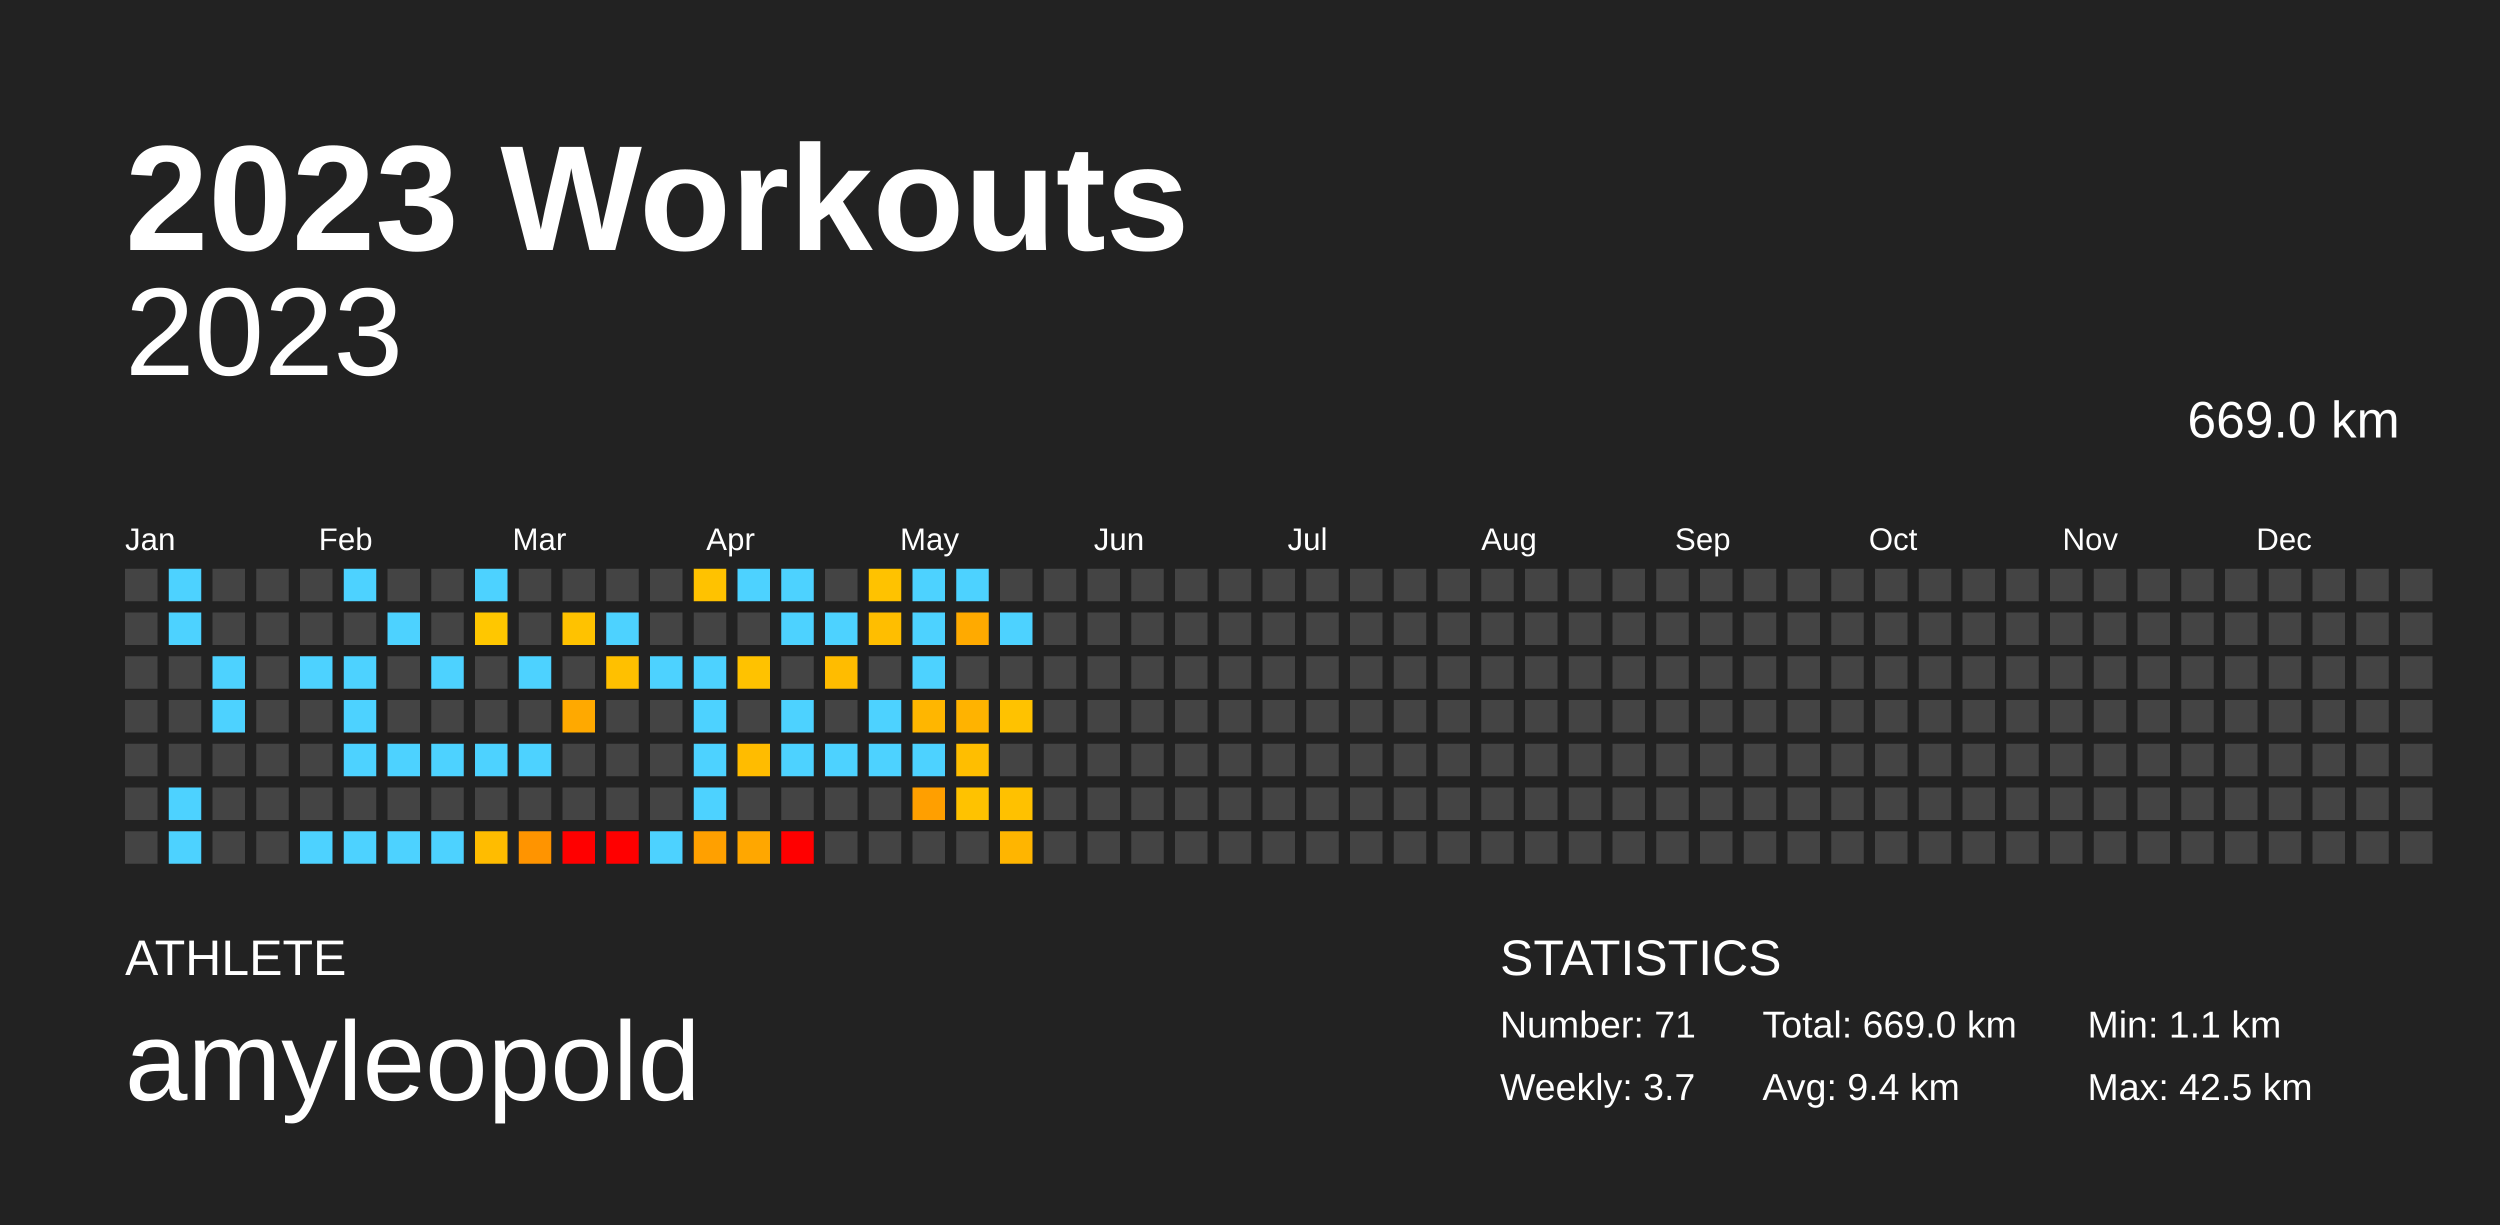
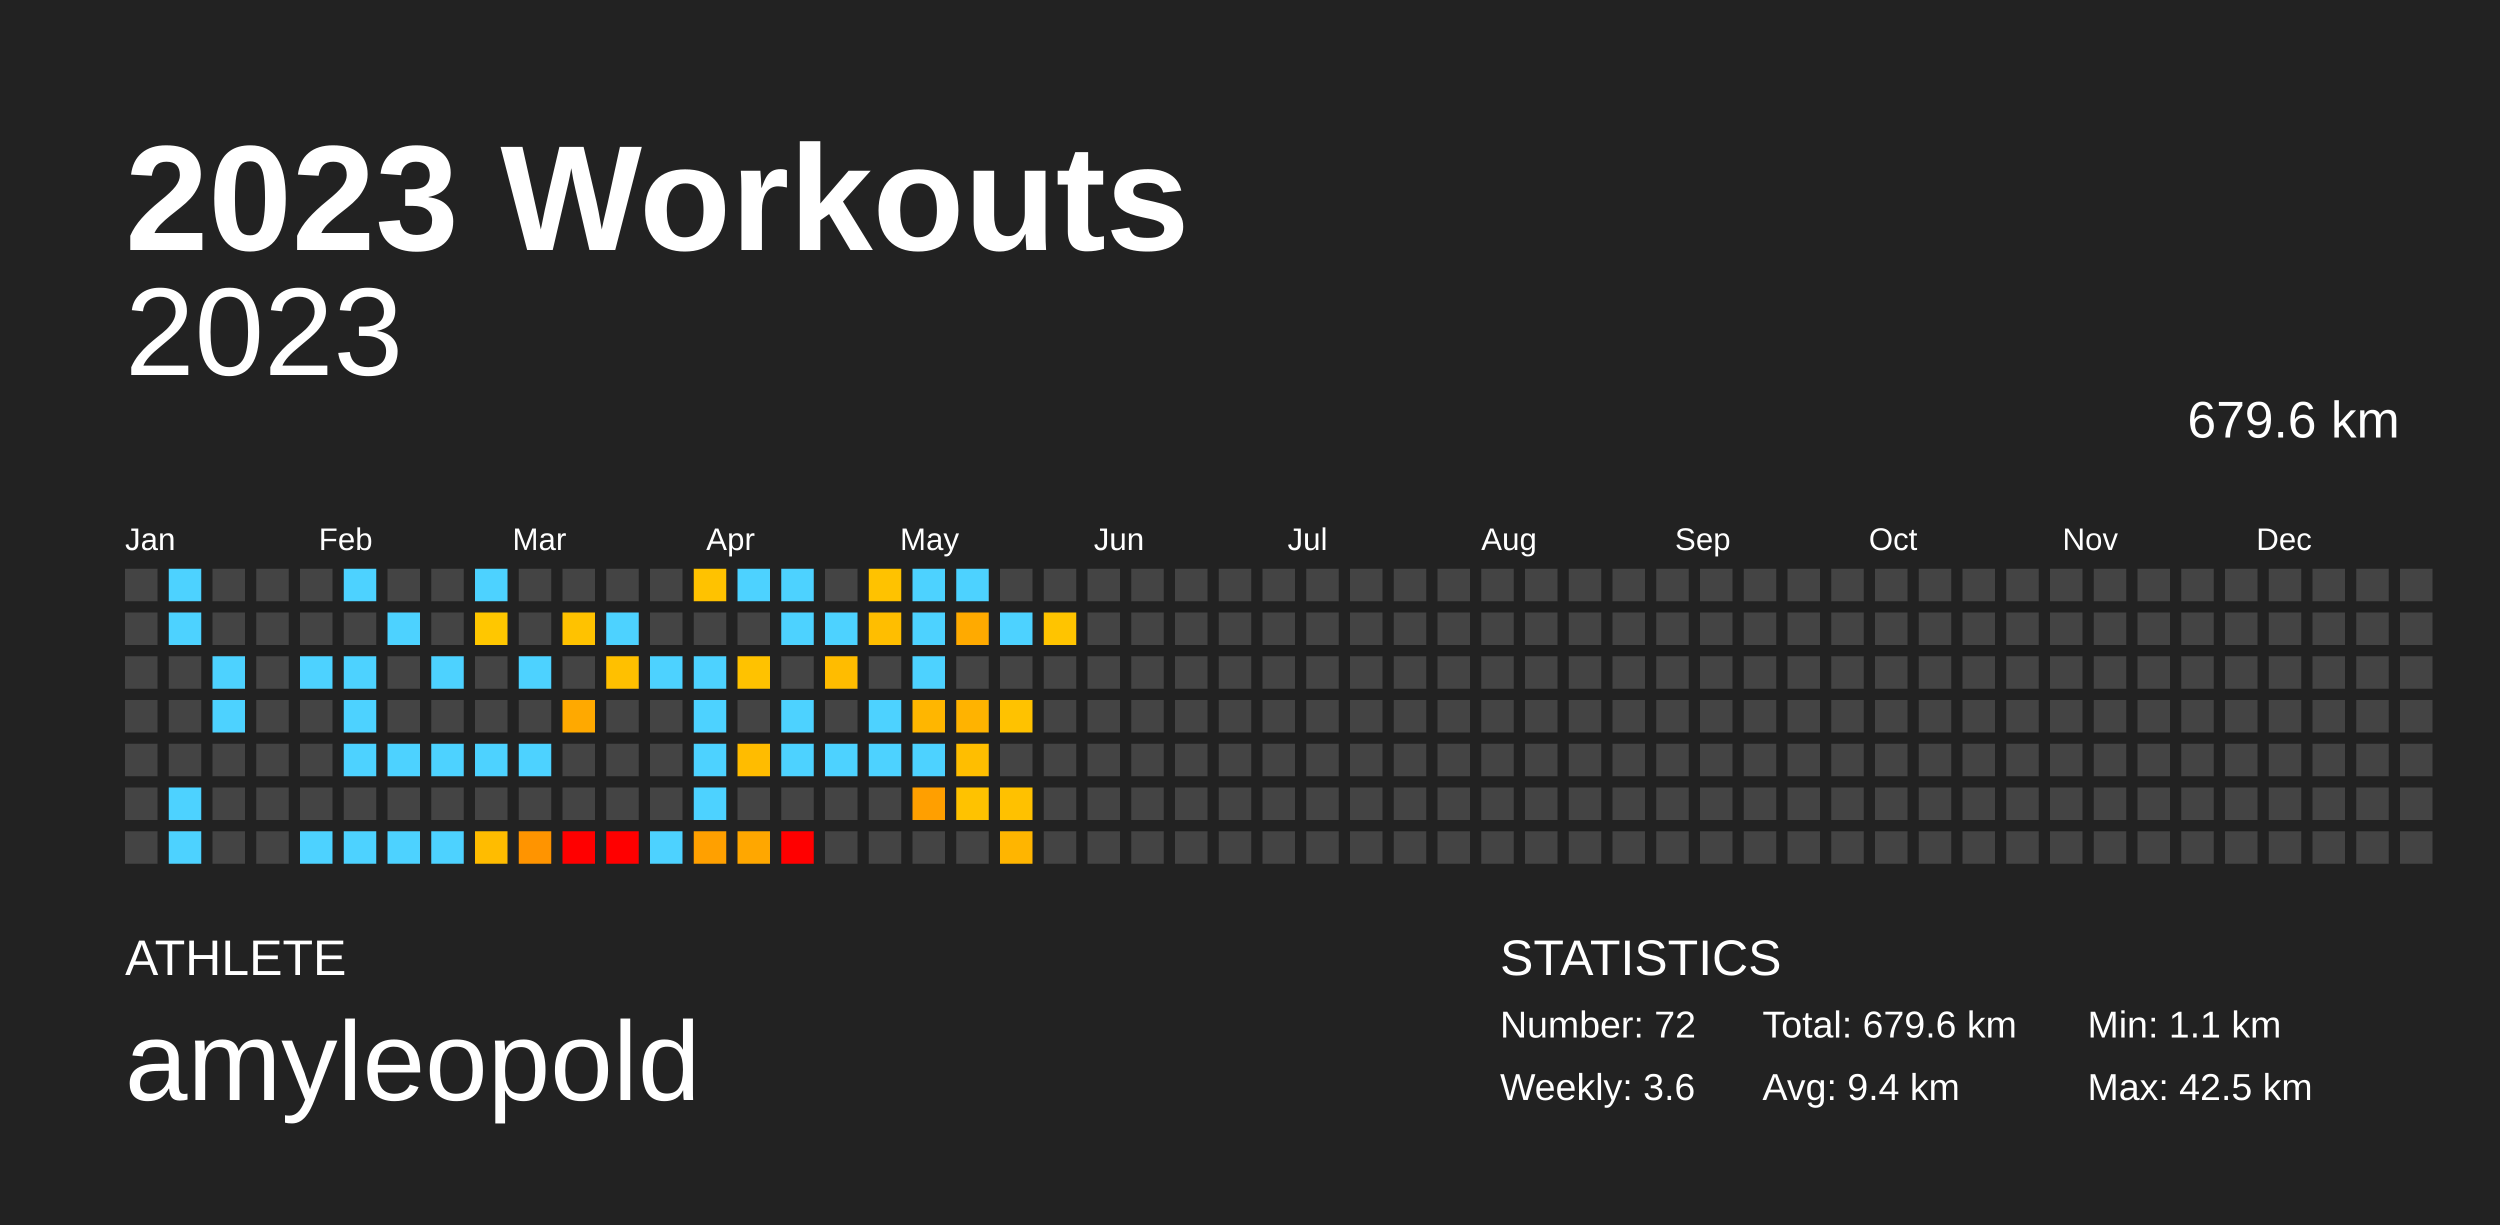
<svg xmlns="http://www.w3.org/2000/svg" baseProfile="full" height="98mm" version="1.1" viewBox="0,0,200,98" width="200mm">
  <defs />
  <rect fill="#222222" height="98" width="200" x="0" y="0" />
  <text fill="#FFFFFF" style="font-size:12px; font-family:Arial; font-weight:bold;" x="10" y="20">2023 Workouts</text>
  <text fill="#FFFFFF" style="font-size:4px; font-family:Arial" x="10" y="78">ATHLETE</text>
  <text fill="#FFFFFF" style="font-size:9px; font-family:Arial" x="10" y="88">amyleopold</text>
  <text fill="#FFFFFF" style="font-size:4px; font-family:Arial" x="120" y="78">STATISTICS</text>
-   <text fill="#FFFFFF" style="font-size:3px; font-family:Arial" x="120" y="83">Number: 71</text>
-   <text fill="#FFFFFF" style="font-size:3px; font-family:Arial" x="120" y="88">Weekly: 3.7</text>
-   <text fill="#FFFFFF" style="font-size:3px; font-family:Arial" x="141" y="83">Total: 669.0 km</text>
+   <text fill="#FFFFFF" style="font-size:3px; font-family:Arial" x="120" y="83">Number: 72</text>
+   <text fill="#FFFFFF" style="font-size:3px; font-family:Arial" x="120" y="88">Weekly: 3.6</text>
+   <text fill="#FFFFFF" style="font-size:3px; font-family:Arial" x="141" y="83">Total: 679.6 km</text>
  <text fill="#FFFFFF" style="font-size:3px; font-family:Arial" x="141" y="88">Avg: 9.4 km</text>
  <text fill="#FFFFFF" style="font-size:3px; font-family:Arial" x="167" y="83">Min: 1.1 km</text>
  <text fill="#FFFFFF" style="font-size:3px; font-family:Arial" x="167" y="88">Max: 42.5 km</text>
  <text alignment-baseline="hanging" fill="#FFFFFF" style="font-size:10.0px; font-family:Arial;" x="10" y="30">2023</text>
-   <text alignment-baseline="hanging" fill="#FFFFFF" style="font-size:4.125px; font-family:Arial;" x="175" y="35">669.0 km</text>
+   <text alignment-baseline="hanging" fill="#FFFFFF" style="font-size:4.125px; font-family:Arial;" x="175" y="35">679.6 km</text>
  <text fill="#FFFFFF" style="font-size:2.5px; font-family:Arial" x="10.0" y="44">Jan</text>
  <text fill="#FFFFFF" style="font-size:2.5px; font-family:Arial" x="25.5" y="44">Feb</text>
  <text fill="#FFFFFF" style="font-size:2.5px; font-family:Arial" x="41.0" y="44">Mar</text>
  <text fill="#FFFFFF" style="font-size:2.5px; font-family:Arial" x="56.5" y="44">Apr</text>
  <text fill="#FFFFFF" style="font-size:2.5px; font-family:Arial" x="72.0" y="44">May</text>
  <text fill="#FFFFFF" style="font-size:2.5px; font-family:Arial" x="87.5" y="44">Jun</text>
  <text fill="#FFFFFF" style="font-size:2.5px; font-family:Arial" x="103.0" y="44">Jul</text>
  <text fill="#FFFFFF" style="font-size:2.5px; font-family:Arial" x="118.5" y="44">Aug</text>
  <text fill="#FFFFFF" style="font-size:2.5px; font-family:Arial" x="134.0" y="44">Sep</text>
  <text fill="#FFFFFF" style="font-size:2.5px; font-family:Arial" x="149.5" y="44">Oct</text>
  <text fill="#FFFFFF" style="font-size:2.5px; font-family:Arial" x="165.0" y="44">Nov</text>
  <text fill="#FFFFFF" style="font-size:2.5px; font-family:Arial" x="180.5" y="44">Dec</text>
  <rect fill="#444444" height="2.6" width="2.6" x="10.0" y="45.5" />
  <rect fill="#444444" height="2.6" width="2.6" x="10.0" y="49.0" />
  <rect fill="#444444" height="2.6" width="2.6" x="10.0" y="52.5" />
  <rect fill="#444444" height="2.6" width="2.6" x="10.0" y="56.0" />
  <rect fill="#444444" height="2.6" width="2.6" x="10.0" y="59.5" />
  <rect fill="#444444" height="2.6" width="2.6" x="10.0" y="63.0" />
  <rect fill="#444444" height="2.6" width="2.6" x="10.0" y="66.5" />
  <rect fill="#4dd2ff" height="2.6" width="2.6" x="13.5" y="45.5" />
  <rect fill="#4dd2ff" height="2.6" width="2.6" x="13.5" y="49.0" />
  <rect fill="#444444" height="2.6" width="2.6" x="13.5" y="52.5" />
  <rect fill="#444444" height="2.6" width="2.6" x="13.5" y="56.0" />
  <rect fill="#444444" height="2.6" width="2.6" x="13.5" y="59.5" />
  <rect fill="#4dd2ff" height="2.6" width="2.6" x="13.5" y="63.0" />
  <rect fill="#4dd2ff" height="2.6" width="2.6" x="13.5" y="66.5" />
  <rect fill="#444444" height="2.6" width="2.6" x="17.0" y="45.5" />
  <rect fill="#444444" height="2.6" width="2.6" x="17.0" y="49.0" />
  <rect fill="#4dd2ff" height="2.6" width="2.6" x="17.0" y="52.5" />
  <rect fill="#4dd2ff" height="2.6" width="2.6" x="17.0" y="56.0" />
  <rect fill="#444444" height="2.6" width="2.6" x="17.0" y="59.5" />
  <rect fill="#444444" height="2.6" width="2.6" x="17.0" y="63.0" />
  <rect fill="#444444" height="2.6" width="2.6" x="17.0" y="66.5" />
  <rect fill="#444444" height="2.6" width="2.6" x="20.5" y="45.5" />
  <rect fill="#444444" height="2.6" width="2.6" x="20.5" y="49.0" />
  <rect fill="#444444" height="2.6" width="2.6" x="20.5" y="52.5" />
  <rect fill="#444444" height="2.6" width="2.6" x="20.5" y="56.0" />
  <rect fill="#444444" height="2.6" width="2.6" x="20.5" y="59.5" />
  <rect fill="#444444" height="2.6" width="2.6" x="20.5" y="63.0" />
  <rect fill="#444444" height="2.6" width="2.6" x="20.5" y="66.5" />
  <rect fill="#444444" height="2.6" width="2.6" x="24.0" y="45.5" />
  <rect fill="#444444" height="2.6" width="2.6" x="24.0" y="49.0" />
  <rect fill="#4dd2ff" height="2.6" width="2.6" x="24.0" y="52.5" />
  <rect fill="#444444" height="2.6" width="2.6" x="24.0" y="56.0" />
  <rect fill="#444444" height="2.6" width="2.6" x="24.0" y="59.5" />
  <rect fill="#444444" height="2.6" width="2.6" x="24.0" y="63.0" />
  <rect fill="#4dd2ff" height="2.6" width="2.6" x="24.0" y="66.5" />
  <rect fill="#4dd2ff" height="2.6" width="2.6" x="27.5" y="45.5" />
  <rect fill="#444444" height="2.6" width="2.6" x="27.5" y="49.0" />
  <rect fill="#4dd2ff" height="2.6" width="2.6" x="27.5" y="52.5" />
  <rect fill="#4dd2ff" height="2.6" width="2.6" x="27.5" y="56.0" />
  <rect fill="#4dd2ff" height="2.6" width="2.6" x="27.5" y="59.5" />
  <rect fill="#444444" height="2.6" width="2.6" x="27.5" y="63.0" />
  <rect fill="#4dd2ff" height="2.6" width="2.6" x="27.5" y="66.5" />
  <rect fill="#444444" height="2.6" width="2.6" x="31.0" y="45.5" />
  <rect fill="#4dd2ff" height="2.6" width="2.6" x="31.0" y="49.0" />
  <rect fill="#444444" height="2.6" width="2.6" x="31.0" y="52.5" />
  <rect fill="#444444" height="2.6" width="2.6" x="31.0" y="56.0" />
  <rect fill="#4dd2ff" height="2.6" width="2.6" x="31.0" y="59.5" />
  <rect fill="#444444" height="2.6" width="2.6" x="31.0" y="63.0" />
  <rect fill="#4dd2ff" height="2.6" width="2.6" x="31.0" y="66.5" />
  <rect fill="#444444" height="2.6" width="2.6" x="34.5" y="45.5" />
  <rect fill="#444444" height="2.6" width="2.6" x="34.5" y="49.0" />
  <rect fill="#4dd2ff" height="2.6" width="2.6" x="34.5" y="52.5" />
  <rect fill="#444444" height="2.6" width="2.6" x="34.5" y="56.0" />
  <rect fill="#4dd2ff" height="2.6" width="2.6" x="34.5" y="59.5" />
  <rect fill="#444444" height="2.6" width="2.6" x="34.5" y="63.0" />
  <rect fill="#4dd2ff" height="2.6" width="2.6" x="34.5" y="66.5" />
  <rect fill="#4dd2ff" height="2.6" width="2.6" x="38.0" y="45.5" />
  <rect fill="#ffc700" height="2.6" width="2.6" x="38.0" y="49.0" />
  <rect fill="#444444" height="2.6" width="2.6" x="38.0" y="52.5" />
  <rect fill="#444444" height="2.6" width="2.6" x="38.0" y="56.0" />
  <rect fill="#4dd2ff" height="2.6" width="2.6" x="38.0" y="59.5" />
  <rect fill="#444444" height="2.6" width="2.6" x="38.0" y="63.0" />
  <rect fill="#ffbc00" height="2.6" width="2.6" x="38.0" y="66.5" />
  <rect fill="#444444" height="2.6" width="2.6" x="41.5" y="45.5" />
  <rect fill="#444444" height="2.6" width="2.6" x="41.5" y="49.0" />
  <rect fill="#4dd2ff" height="2.6" width="2.6" x="41.5" y="52.5" />
  <rect fill="#444444" height="2.6" width="2.6" x="41.5" y="56.0" />
  <rect fill="#4dd2ff" height="2.6" width="2.6" x="41.5" y="59.5" />
  <rect fill="#444444" height="2.6" width="2.6" x="41.5" y="63.0" />
  <rect fill="#ff9400" height="2.6" width="2.6" x="41.5" y="66.5" />
  <rect fill="#444444" height="2.6" width="2.6" x="45.0" y="45.5" />
  <rect fill="#ffc200" height="2.6" width="2.6" x="45.0" y="49.0" />
  <rect fill="#444444" height="2.6" width="2.6" x="45.0" y="52.5" />
  <rect fill="#ffa900" height="2.6" width="2.6" x="45.0" y="56.0" />
  <rect fill="#444444" height="2.6" width="2.6" x="45.0" y="59.5" />
  <rect fill="#444444" height="2.6" width="2.6" x="45.0" y="63.0" />
  <rect fill="red" height="2.6" width="2.6" x="45.0" y="66.5" />
  <rect fill="#444444" height="2.6" width="2.6" x="48.5" y="45.5" />
  <rect fill="#4dd2ff" height="2.6" width="2.6" x="48.5" y="49.0" />
  <rect fill="#ffc000" height="2.6" width="2.6" x="48.5" y="52.5" />
  <rect fill="#444444" height="2.6" width="2.6" x="48.5" y="56.0" />
  <rect fill="#444444" height="2.6" width="2.6" x="48.5" y="59.5" />
  <rect fill="#444444" height="2.6" width="2.6" x="48.5" y="63.0" />
  <rect fill="red" height="2.6" width="2.6" x="48.5" y="66.5" />
  <rect fill="#444444" height="2.6" width="2.6" x="52.0" y="45.5" />
  <rect fill="#444444" height="2.6" width="2.6" x="52.0" y="49.0" />
  <rect fill="#4dd2ff" height="2.6" width="2.6" x="52.0" y="52.5" />
  <rect fill="#444444" height="2.6" width="2.6" x="52.0" y="56.0" />
  <rect fill="#444444" height="2.6" width="2.6" x="52.0" y="59.5" />
  <rect fill="#444444" height="2.6" width="2.6" x="52.0" y="63.0" />
  <rect fill="#4dd2ff" height="2.6" width="2.6" x="52.0" y="66.5" />
  <rect fill="#ffc200" height="2.6" width="2.6" x="55.5" y="45.5" />
  <rect fill="#444444" height="2.6" width="2.6" x="55.5" y="49.0" />
  <rect fill="#4dd2ff" height="2.6" width="2.6" x="55.5" y="52.5" />
  <rect fill="#4dd2ff" height="2.6" width="2.6" x="55.5" y="56.0" />
  <rect fill="#4dd2ff" height="2.6" width="2.6" x="55.5" y="59.5" />
  <rect fill="#4dd2ff" height="2.6" width="2.6" x="55.5" y="63.0" />
  <rect fill="#ffa000" height="2.6" width="2.6" x="55.5" y="66.5" />
  <rect fill="#4dd2ff" height="2.6" width="2.6" x="59.0" y="45.5" />
  <rect fill="#444444" height="2.6" width="2.6" x="59.0" y="49.0" />
  <rect fill="#ffc200" height="2.6" width="2.6" x="59.0" y="52.5" />
  <rect fill="#444444" height="2.6" width="2.6" x="59.0" y="56.0" />
  <rect fill="#ffbc00" height="2.6" width="2.6" x="59.0" y="59.5" />
  <rect fill="#444444" height="2.6" width="2.6" x="59.0" y="63.0" />
  <rect fill="#ffa700" height="2.6" width="2.6" x="59.0" y="66.5" />
  <rect fill="#4dd2ff" height="2.6" width="2.6" x="62.5" y="45.5" />
  <rect fill="#4dd2ff" height="2.6" width="2.6" x="62.5" y="49.0" />
  <rect fill="#444444" height="2.6" width="2.6" x="62.5" y="52.5" />
  <rect fill="#4dd2ff" height="2.6" width="2.6" x="62.5" y="56.0" />
  <rect fill="#4dd2ff" height="2.6" width="2.6" x="62.5" y="59.5" />
  <rect fill="#444444" height="2.6" width="2.6" x="62.5" y="63.0" />
  <rect fill="red" height="2.6" width="2.6" x="62.5" y="66.5" />
  <rect fill="#444444" height="2.6" width="2.6" x="66.0" y="45.5" />
  <rect fill="#4dd2ff" height="2.6" width="2.6" x="66.0" y="49.0" />
  <rect fill="#ffbc00" height="2.6" width="2.6" x="66.0" y="52.5" />
  <rect fill="#444444" height="2.6" width="2.6" x="66.0" y="56.0" />
  <rect fill="#4dd2ff" height="2.6" width="2.6" x="66.0" y="59.5" />
  <rect fill="#444444" height="2.6" width="2.6" x="66.0" y="63.0" />
  <rect fill="#444444" height="2.6" width="2.6" x="66.0" y="66.5" />
  <rect fill="#ffc200" height="2.6" width="2.6" x="69.5" y="45.5" />
  <rect fill="#ffbe00" height="2.6" width="2.6" x="69.5" y="49.0" />
  <rect fill="#444444" height="2.6" width="2.6" x="69.5" y="52.5" />
  <rect fill="#4dd2ff" height="2.6" width="2.6" x="69.5" y="56.0" />
  <rect fill="#4dd2ff" height="2.6" width="2.6" x="69.5" y="59.5" />
  <rect fill="#444444" height="2.6" width="2.6" x="69.5" y="63.0" />
  <rect fill="#444444" height="2.6" width="2.6" x="69.5" y="66.5" />
  <rect fill="#4dd2ff" height="2.6" width="2.6" x="73.0" y="45.5" />
  <rect fill="#4dd2ff" height="2.6" width="2.6" x="73.0" y="49.0" />
  <rect fill="#4dd2ff" height="2.6" width="2.6" x="73.0" y="52.5" />
  <rect fill="#ffb600" height="2.6" width="2.6" x="73.0" y="56.0" />
  <rect fill="#4dd2ff" height="2.6" width="2.6" x="73.0" y="59.5" />
  <rect fill="#ff9f00" height="2.6" width="2.6" x="73.0" y="63.0" />
  <rect fill="#444444" height="2.6" width="2.6" x="73.0" y="66.5" />
  <rect fill="#4dd2ff" height="2.6" width="2.6" x="76.5" y="45.5" />
  <rect fill="#ffaa00" height="2.6" width="2.6" x="76.5" y="49.0" />
  <rect fill="#444444" height="2.6" width="2.6" x="76.5" y="52.5" />
  <rect fill="#ffb300" height="2.6" width="2.6" x="76.5" y="56.0" />
  <rect fill="#ffbe00" height="2.6" width="2.6" x="76.5" y="59.5" />
  <rect fill="#ffc200" height="2.6" width="2.6" x="76.5" y="63.0" />
  <rect fill="#444444" height="2.6" width="2.6" x="76.5" y="66.5" />
  <rect fill="#444444" height="2.6" width="2.6" x="80.0" y="45.5" />
  <rect fill="#4dd2ff" height="2.6" width="2.6" x="80.0" y="49.0" />
  <rect fill="#444444" height="2.6" width="2.6" x="80.0" y="52.5" />
  <rect fill="#ffc200" height="2.6" width="2.6" x="80.0" y="56.0" />
  <rect fill="#444444" height="2.6" width="2.6" x="80.0" y="59.5" />
  <rect fill="#ffc100" height="2.6" width="2.6" x="80.0" y="63.0" />
  <rect fill="#ffb500" height="2.6" width="2.6" x="80.0" y="66.5" />
  <rect fill="#444444" height="2.6" width="2.6" x="83.5" y="45.5" />
-   <rect fill="#444444" height="2.6" width="2.6" x="83.5" y="49.0" />
+   <rect fill="#ffc400" height="2.6" width="2.6" x="83.5" y="49.0" />
  <rect fill="#444444" height="2.6" width="2.6" x="83.5" y="52.5" />
  <rect fill="#444444" height="2.6" width="2.6" x="83.5" y="56.0" />
  <rect fill="#444444" height="2.6" width="2.6" x="83.5" y="59.5" />
  <rect fill="#444444" height="2.6" width="2.6" x="83.5" y="63.0" />
  <rect fill="#444444" height="2.6" width="2.6" x="83.5" y="66.5" />
  <rect fill="#444444" height="2.6" width="2.6" x="87.0" y="45.5" />
  <rect fill="#444444" height="2.6" width="2.6" x="87.0" y="49.0" />
  <rect fill="#444444" height="2.6" width="2.6" x="87.0" y="52.5" />
  <rect fill="#444444" height="2.6" width="2.6" x="87.0" y="56.0" />
  <rect fill="#444444" height="2.6" width="2.6" x="87.0" y="59.5" />
  <rect fill="#444444" height="2.6" width="2.6" x="87.0" y="63.0" />
  <rect fill="#444444" height="2.6" width="2.6" x="87.0" y="66.5" />
  <rect fill="#444444" height="2.6" width="2.6" x="90.5" y="45.5" />
  <rect fill="#444444" height="2.6" width="2.6" x="90.5" y="49.0" />
  <rect fill="#444444" height="2.6" width="2.6" x="90.5" y="52.5" />
  <rect fill="#444444" height="2.6" width="2.6" x="90.5" y="56.0" />
  <rect fill="#444444" height="2.6" width="2.6" x="90.5" y="59.5" />
  <rect fill="#444444" height="2.6" width="2.6" x="90.5" y="63.0" />
  <rect fill="#444444" height="2.6" width="2.6" x="90.5" y="66.5" />
  <rect fill="#444444" height="2.6" width="2.6" x="94.0" y="45.5" />
  <rect fill="#444444" height="2.6" width="2.6" x="94.0" y="49.0" />
  <rect fill="#444444" height="2.6" width="2.6" x="94.0" y="52.5" />
  <rect fill="#444444" height="2.6" width="2.6" x="94.0" y="56.0" />
  <rect fill="#444444" height="2.6" width="2.6" x="94.0" y="59.5" />
  <rect fill="#444444" height="2.6" width="2.6" x="94.0" y="63.0" />
  <rect fill="#444444" height="2.6" width="2.6" x="94.0" y="66.5" />
  <rect fill="#444444" height="2.6" width="2.6" x="97.5" y="45.5" />
  <rect fill="#444444" height="2.6" width="2.6" x="97.5" y="49.0" />
  <rect fill="#444444" height="2.6" width="2.6" x="97.5" y="52.5" />
  <rect fill="#444444" height="2.6" width="2.6" x="97.5" y="56.0" />
  <rect fill="#444444" height="2.6" width="2.6" x="97.5" y="59.5" />
  <rect fill="#444444" height="2.6" width="2.6" x="97.5" y="63.0" />
  <rect fill="#444444" height="2.6" width="2.6" x="97.5" y="66.5" />
  <rect fill="#444444" height="2.6" width="2.6" x="101.0" y="45.5" />
  <rect fill="#444444" height="2.6" width="2.6" x="101.0" y="49.0" />
  <rect fill="#444444" height="2.6" width="2.6" x="101.0" y="52.5" />
  <rect fill="#444444" height="2.6" width="2.6" x="101.0" y="56.0" />
  <rect fill="#444444" height="2.6" width="2.6" x="101.0" y="59.5" />
  <rect fill="#444444" height="2.6" width="2.6" x="101.0" y="63.0" />
  <rect fill="#444444" height="2.6" width="2.6" x="101.0" y="66.5" />
  <rect fill="#444444" height="2.6" width="2.6" x="104.5" y="45.5" />
  <rect fill="#444444" height="2.6" width="2.6" x="104.5" y="49.0" />
  <rect fill="#444444" height="2.6" width="2.6" x="104.5" y="52.5" />
  <rect fill="#444444" height="2.6" width="2.6" x="104.5" y="56.0" />
  <rect fill="#444444" height="2.6" width="2.6" x="104.5" y="59.5" />
  <rect fill="#444444" height="2.6" width="2.6" x="104.5" y="63.0" />
  <rect fill="#444444" height="2.6" width="2.6" x="104.5" y="66.5" />
  <rect fill="#444444" height="2.6" width="2.6" x="108.0" y="45.5" />
  <rect fill="#444444" height="2.6" width="2.6" x="108.0" y="49.0" />
  <rect fill="#444444" height="2.6" width="2.6" x="108.0" y="52.5" />
  <rect fill="#444444" height="2.6" width="2.6" x="108.0" y="56.0" />
  <rect fill="#444444" height="2.6" width="2.6" x="108.0" y="59.5" />
  <rect fill="#444444" height="2.6" width="2.6" x="108.0" y="63.0" />
  <rect fill="#444444" height="2.6" width="2.6" x="108.0" y="66.5" />
  <rect fill="#444444" height="2.6" width="2.6" x="111.5" y="45.5" />
  <rect fill="#444444" height="2.6" width="2.6" x="111.5" y="49.0" />
  <rect fill="#444444" height="2.6" width="2.6" x="111.5" y="52.5" />
  <rect fill="#444444" height="2.6" width="2.6" x="111.5" y="56.0" />
  <rect fill="#444444" height="2.6" width="2.6" x="111.5" y="59.5" />
  <rect fill="#444444" height="2.6" width="2.6" x="111.5" y="63.0" />
  <rect fill="#444444" height="2.6" width="2.6" x="111.5" y="66.5" />
  <rect fill="#444444" height="2.6" width="2.6" x="115.0" y="45.5" />
  <rect fill="#444444" height="2.6" width="2.6" x="115.0" y="49.0" />
  <rect fill="#444444" height="2.6" width="2.6" x="115.0" y="52.5" />
  <rect fill="#444444" height="2.6" width="2.6" x="115.0" y="56.0" />
  <rect fill="#444444" height="2.6" width="2.6" x="115.0" y="59.5" />
  <rect fill="#444444" height="2.6" width="2.6" x="115.0" y="63.0" />
  <rect fill="#444444" height="2.6" width="2.6" x="115.0" y="66.5" />
  <rect fill="#444444" height="2.6" width="2.6" x="118.5" y="45.5" />
  <rect fill="#444444" height="2.6" width="2.6" x="118.5" y="49.0" />
  <rect fill="#444444" height="2.6" width="2.6" x="118.5" y="52.5" />
  <rect fill="#444444" height="2.6" width="2.6" x="118.5" y="56.0" />
  <rect fill="#444444" height="2.6" width="2.6" x="118.5" y="59.5" />
  <rect fill="#444444" height="2.6" width="2.6" x="118.5" y="63.0" />
  <rect fill="#444444" height="2.6" width="2.6" x="118.5" y="66.5" />
  <rect fill="#444444" height="2.6" width="2.6" x="122.0" y="45.5" />
  <rect fill="#444444" height="2.6" width="2.6" x="122.0" y="49.0" />
  <rect fill="#444444" height="2.6" width="2.6" x="122.0" y="52.5" />
  <rect fill="#444444" height="2.6" width="2.6" x="122.0" y="56.0" />
  <rect fill="#444444" height="2.6" width="2.6" x="122.0" y="59.5" />
  <rect fill="#444444" height="2.6" width="2.6" x="122.0" y="63.0" />
  <rect fill="#444444" height="2.6" width="2.6" x="122.0" y="66.5" />
  <rect fill="#444444" height="2.6" width="2.6" x="125.5" y="45.5" />
  <rect fill="#444444" height="2.6" width="2.6" x="125.5" y="49.0" />
  <rect fill="#444444" height="2.6" width="2.6" x="125.5" y="52.5" />
  <rect fill="#444444" height="2.6" width="2.6" x="125.5" y="56.0" />
  <rect fill="#444444" height="2.6" width="2.6" x="125.5" y="59.5" />
  <rect fill="#444444" height="2.6" width="2.6" x="125.5" y="63.0" />
  <rect fill="#444444" height="2.6" width="2.6" x="125.5" y="66.5" />
  <rect fill="#444444" height="2.6" width="2.6" x="129.0" y="45.5" />
  <rect fill="#444444" height="2.6" width="2.6" x="129.0" y="49.0" />
  <rect fill="#444444" height="2.6" width="2.6" x="129.0" y="52.5" />
  <rect fill="#444444" height="2.6" width="2.6" x="129.0" y="56.0" />
  <rect fill="#444444" height="2.6" width="2.6" x="129.0" y="59.5" />
  <rect fill="#444444" height="2.6" width="2.6" x="129.0" y="63.0" />
  <rect fill="#444444" height="2.6" width="2.6" x="129.0" y="66.5" />
  <rect fill="#444444" height="2.6" width="2.6" x="132.5" y="45.5" />
  <rect fill="#444444" height="2.6" width="2.6" x="132.5" y="49.0" />
  <rect fill="#444444" height="2.6" width="2.6" x="132.5" y="52.5" />
  <rect fill="#444444" height="2.6" width="2.6" x="132.5" y="56.0" />
  <rect fill="#444444" height="2.6" width="2.6" x="132.5" y="59.5" />
  <rect fill="#444444" height="2.6" width="2.6" x="132.5" y="63.0" />
  <rect fill="#444444" height="2.6" width="2.6" x="132.5" y="66.5" />
  <rect fill="#444444" height="2.6" width="2.6" x="136.0" y="45.5" />
  <rect fill="#444444" height="2.6" width="2.6" x="136.0" y="49.0" />
  <rect fill="#444444" height="2.6" width="2.6" x="136.0" y="52.5" />
  <rect fill="#444444" height="2.6" width="2.6" x="136.0" y="56.0" />
  <rect fill="#444444" height="2.6" width="2.6" x="136.0" y="59.5" />
  <rect fill="#444444" height="2.6" width="2.6" x="136.0" y="63.0" />
  <rect fill="#444444" height="2.6" width="2.6" x="136.0" y="66.5" />
  <rect fill="#444444" height="2.6" width="2.6" x="139.5" y="45.5" />
  <rect fill="#444444" height="2.6" width="2.6" x="139.5" y="49.0" />
  <rect fill="#444444" height="2.6" width="2.6" x="139.5" y="52.5" />
  <rect fill="#444444" height="2.6" width="2.6" x="139.5" y="56.0" />
  <rect fill="#444444" height="2.6" width="2.6" x="139.5" y="59.5" />
  <rect fill="#444444" height="2.6" width="2.6" x="139.5" y="63.0" />
  <rect fill="#444444" height="2.6" width="2.6" x="139.5" y="66.5" />
  <rect fill="#444444" height="2.6" width="2.6" x="143.0" y="45.5" />
  <rect fill="#444444" height="2.6" width="2.6" x="143.0" y="49.0" />
  <rect fill="#444444" height="2.6" width="2.6" x="143.0" y="52.5" />
  <rect fill="#444444" height="2.6" width="2.6" x="143.0" y="56.0" />
  <rect fill="#444444" height="2.6" width="2.6" x="143.0" y="59.5" />
  <rect fill="#444444" height="2.6" width="2.6" x="143.0" y="63.0" />
  <rect fill="#444444" height="2.6" width="2.6" x="143.0" y="66.5" />
  <rect fill="#444444" height="2.6" width="2.6" x="146.5" y="45.5" />
  <rect fill="#444444" height="2.6" width="2.6" x="146.5" y="49.0" />
  <rect fill="#444444" height="2.6" width="2.6" x="146.5" y="52.5" />
  <rect fill="#444444" height="2.6" width="2.6" x="146.5" y="56.0" />
  <rect fill="#444444" height="2.6" width="2.6" x="146.5" y="59.5" />
  <rect fill="#444444" height="2.6" width="2.6" x="146.5" y="63.0" />
  <rect fill="#444444" height="2.6" width="2.6" x="146.5" y="66.5" />
  <rect fill="#444444" height="2.6" width="2.6" x="150.0" y="45.5" />
  <rect fill="#444444" height="2.6" width="2.6" x="150.0" y="49.0" />
  <rect fill="#444444" height="2.6" width="2.6" x="150.0" y="52.5" />
  <rect fill="#444444" height="2.6" width="2.6" x="150.0" y="56.0" />
  <rect fill="#444444" height="2.6" width="2.6" x="150.0" y="59.5" />
  <rect fill="#444444" height="2.6" width="2.6" x="150.0" y="63.0" />
  <rect fill="#444444" height="2.6" width="2.6" x="150.0" y="66.5" />
  <rect fill="#444444" height="2.6" width="2.6" x="153.5" y="45.5" />
  <rect fill="#444444" height="2.6" width="2.6" x="153.5" y="49.0" />
  <rect fill="#444444" height="2.6" width="2.6" x="153.5" y="52.5" />
  <rect fill="#444444" height="2.6" width="2.6" x="153.5" y="56.0" />
  <rect fill="#444444" height="2.6" width="2.6" x="153.5" y="59.5" />
  <rect fill="#444444" height="2.6" width="2.6" x="153.5" y="63.0" />
  <rect fill="#444444" height="2.6" width="2.6" x="153.5" y="66.5" />
  <rect fill="#444444" height="2.6" width="2.6" x="157.0" y="45.5" />
  <rect fill="#444444" height="2.6" width="2.6" x="157.0" y="49.0" />
  <rect fill="#444444" height="2.6" width="2.6" x="157.0" y="52.5" />
  <rect fill="#444444" height="2.6" width="2.6" x="157.0" y="56.0" />
  <rect fill="#444444" height="2.6" width="2.6" x="157.0" y="59.5" />
  <rect fill="#444444" height="2.6" width="2.6" x="157.0" y="63.0" />
  <rect fill="#444444" height="2.6" width="2.6" x="157.0" y="66.5" />
  <rect fill="#444444" height="2.6" width="2.6" x="160.5" y="45.5" />
  <rect fill="#444444" height="2.6" width="2.6" x="160.5" y="49.0" />
  <rect fill="#444444" height="2.6" width="2.6" x="160.5" y="52.5" />
  <rect fill="#444444" height="2.6" width="2.6" x="160.5" y="56.0" />
  <rect fill="#444444" height="2.6" width="2.6" x="160.5" y="59.5" />
  <rect fill="#444444" height="2.6" width="2.6" x="160.5" y="63.0" />
  <rect fill="#444444" height="2.6" width="2.6" x="160.5" y="66.5" />
  <rect fill="#444444" height="2.6" width="2.6" x="164.0" y="45.5" />
  <rect fill="#444444" height="2.6" width="2.6" x="164.0" y="49.0" />
  <rect fill="#444444" height="2.6" width="2.6" x="164.0" y="52.5" />
  <rect fill="#444444" height="2.6" width="2.6" x="164.0" y="56.0" />
  <rect fill="#444444" height="2.6" width="2.6" x="164.0" y="59.5" />
  <rect fill="#444444" height="2.6" width="2.6" x="164.0" y="63.0" />
  <rect fill="#444444" height="2.6" width="2.6" x="164.0" y="66.5" />
  <rect fill="#444444" height="2.6" width="2.6" x="167.5" y="45.5" />
  <rect fill="#444444" height="2.6" width="2.6" x="167.5" y="49.0" />
  <rect fill="#444444" height="2.6" width="2.6" x="167.5" y="52.5" />
  <rect fill="#444444" height="2.6" width="2.6" x="167.5" y="56.0" />
  <rect fill="#444444" height="2.6" width="2.6" x="167.5" y="59.5" />
  <rect fill="#444444" height="2.6" width="2.6" x="167.5" y="63.0" />
  <rect fill="#444444" height="2.6" width="2.6" x="167.5" y="66.5" />
  <rect fill="#444444" height="2.6" width="2.6" x="171.0" y="45.5" />
  <rect fill="#444444" height="2.6" width="2.6" x="171.0" y="49.0" />
  <rect fill="#444444" height="2.6" width="2.6" x="171.0" y="52.5" />
  <rect fill="#444444" height="2.6" width="2.6" x="171.0" y="56.0" />
  <rect fill="#444444" height="2.6" width="2.6" x="171.0" y="59.5" />
  <rect fill="#444444" height="2.6" width="2.6" x="171.0" y="63.0" />
  <rect fill="#444444" height="2.6" width="2.6" x="171.0" y="66.5" />
  <rect fill="#444444" height="2.6" width="2.6" x="174.5" y="45.5" />
  <rect fill="#444444" height="2.6" width="2.6" x="174.5" y="49.0" />
  <rect fill="#444444" height="2.6" width="2.6" x="174.5" y="52.5" />
  <rect fill="#444444" height="2.6" width="2.6" x="174.5" y="56.0" />
  <rect fill="#444444" height="2.6" width="2.6" x="174.5" y="59.5" />
  <rect fill="#444444" height="2.6" width="2.6" x="174.5" y="63.0" />
  <rect fill="#444444" height="2.6" width="2.6" x="174.5" y="66.5" />
  <rect fill="#444444" height="2.6" width="2.6" x="178.0" y="45.5" />
  <rect fill="#444444" height="2.6" width="2.6" x="178.0" y="49.0" />
  <rect fill="#444444" height="2.6" width="2.6" x="178.0" y="52.5" />
  <rect fill="#444444" height="2.6" width="2.6" x="178.0" y="56.0" />
  <rect fill="#444444" height="2.6" width="2.6" x="178.0" y="59.5" />
  <rect fill="#444444" height="2.6" width="2.6" x="178.0" y="63.0" />
  <rect fill="#444444" height="2.6" width="2.6" x="178.0" y="66.5" />
  <rect fill="#444444" height="2.6" width="2.6" x="181.5" y="45.5" />
  <rect fill="#444444" height="2.6" width="2.6" x="181.5" y="49.0" />
  <rect fill="#444444" height="2.6" width="2.6" x="181.5" y="52.5" />
  <rect fill="#444444" height="2.6" width="2.6" x="181.5" y="56.0" />
  <rect fill="#444444" height="2.6" width="2.6" x="181.5" y="59.5" />
  <rect fill="#444444" height="2.6" width="2.6" x="181.5" y="63.0" />
  <rect fill="#444444" height="2.6" width="2.6" x="181.5" y="66.5" />
  <rect fill="#444444" height="2.6" width="2.6" x="185.0" y="45.5" />
  <rect fill="#444444" height="2.6" width="2.6" x="185.0" y="49.0" />
  <rect fill="#444444" height="2.6" width="2.6" x="185.0" y="52.5" />
  <rect fill="#444444" height="2.6" width="2.6" x="185.0" y="56.0" />
  <rect fill="#444444" height="2.6" width="2.6" x="185.0" y="59.5" />
  <rect fill="#444444" height="2.6" width="2.6" x="185.0" y="63.0" />
  <rect fill="#444444" height="2.6" width="2.6" x="185.0" y="66.5" />
  <rect fill="#444444" height="2.6" width="2.6" x="188.5" y="45.5" />
  <rect fill="#444444" height="2.6" width="2.6" x="188.5" y="49.0" />
  <rect fill="#444444" height="2.6" width="2.6" x="188.5" y="52.5" />
  <rect fill="#444444" height="2.6" width="2.6" x="188.5" y="56.0" />
  <rect fill="#444444" height="2.6" width="2.6" x="188.5" y="59.5" />
  <rect fill="#444444" height="2.6" width="2.6" x="188.5" y="63.0" />
  <rect fill="#444444" height="2.6" width="2.6" x="188.5" y="66.5" />
  <rect fill="#444444" height="2.6" width="2.6" x="192.0" y="45.5" />
  <rect fill="#444444" height="2.6" width="2.6" x="192.0" y="49.0" />
  <rect fill="#444444" height="2.6" width="2.6" x="192.0" y="52.5" />
  <rect fill="#444444" height="2.6" width="2.6" x="192.0" y="56.0" />
  <rect fill="#444444" height="2.6" width="2.6" x="192.0" y="59.5" />
  <rect fill="#444444" height="2.6" width="2.6" x="192.0" y="63.0" />
  <rect fill="#444444" height="2.6" width="2.6" x="192.0" y="66.5" />
</svg>
